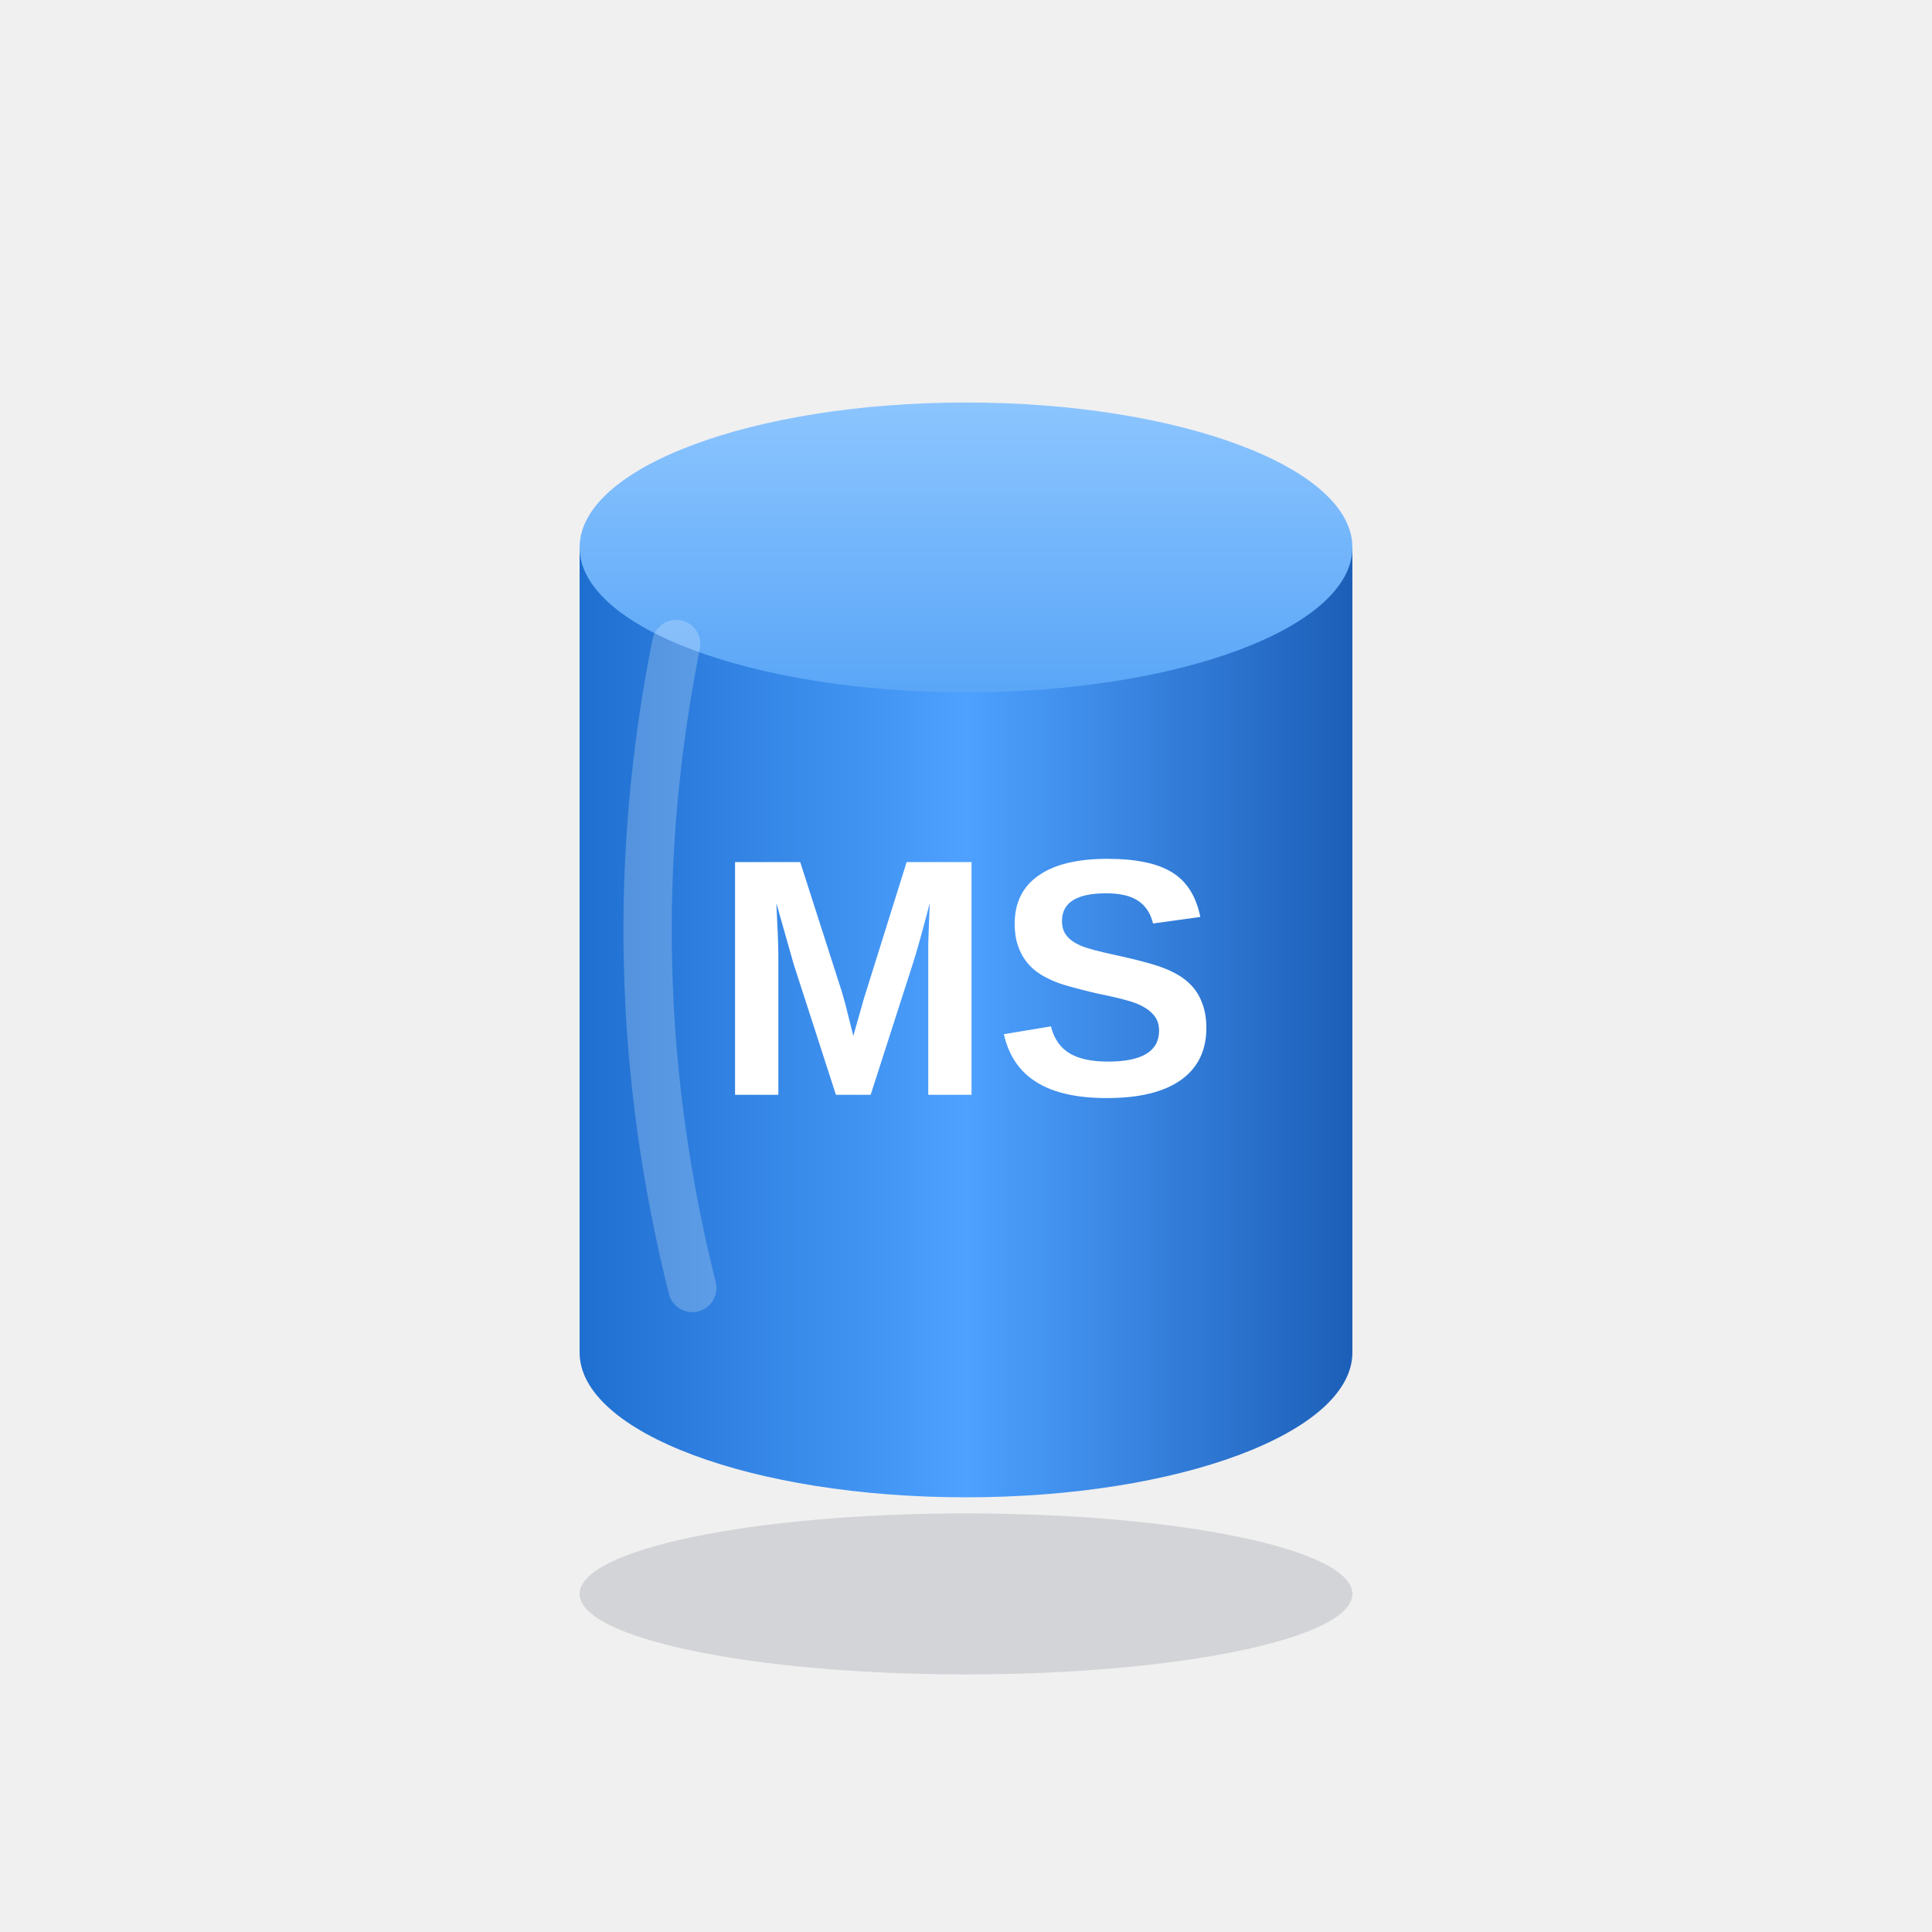
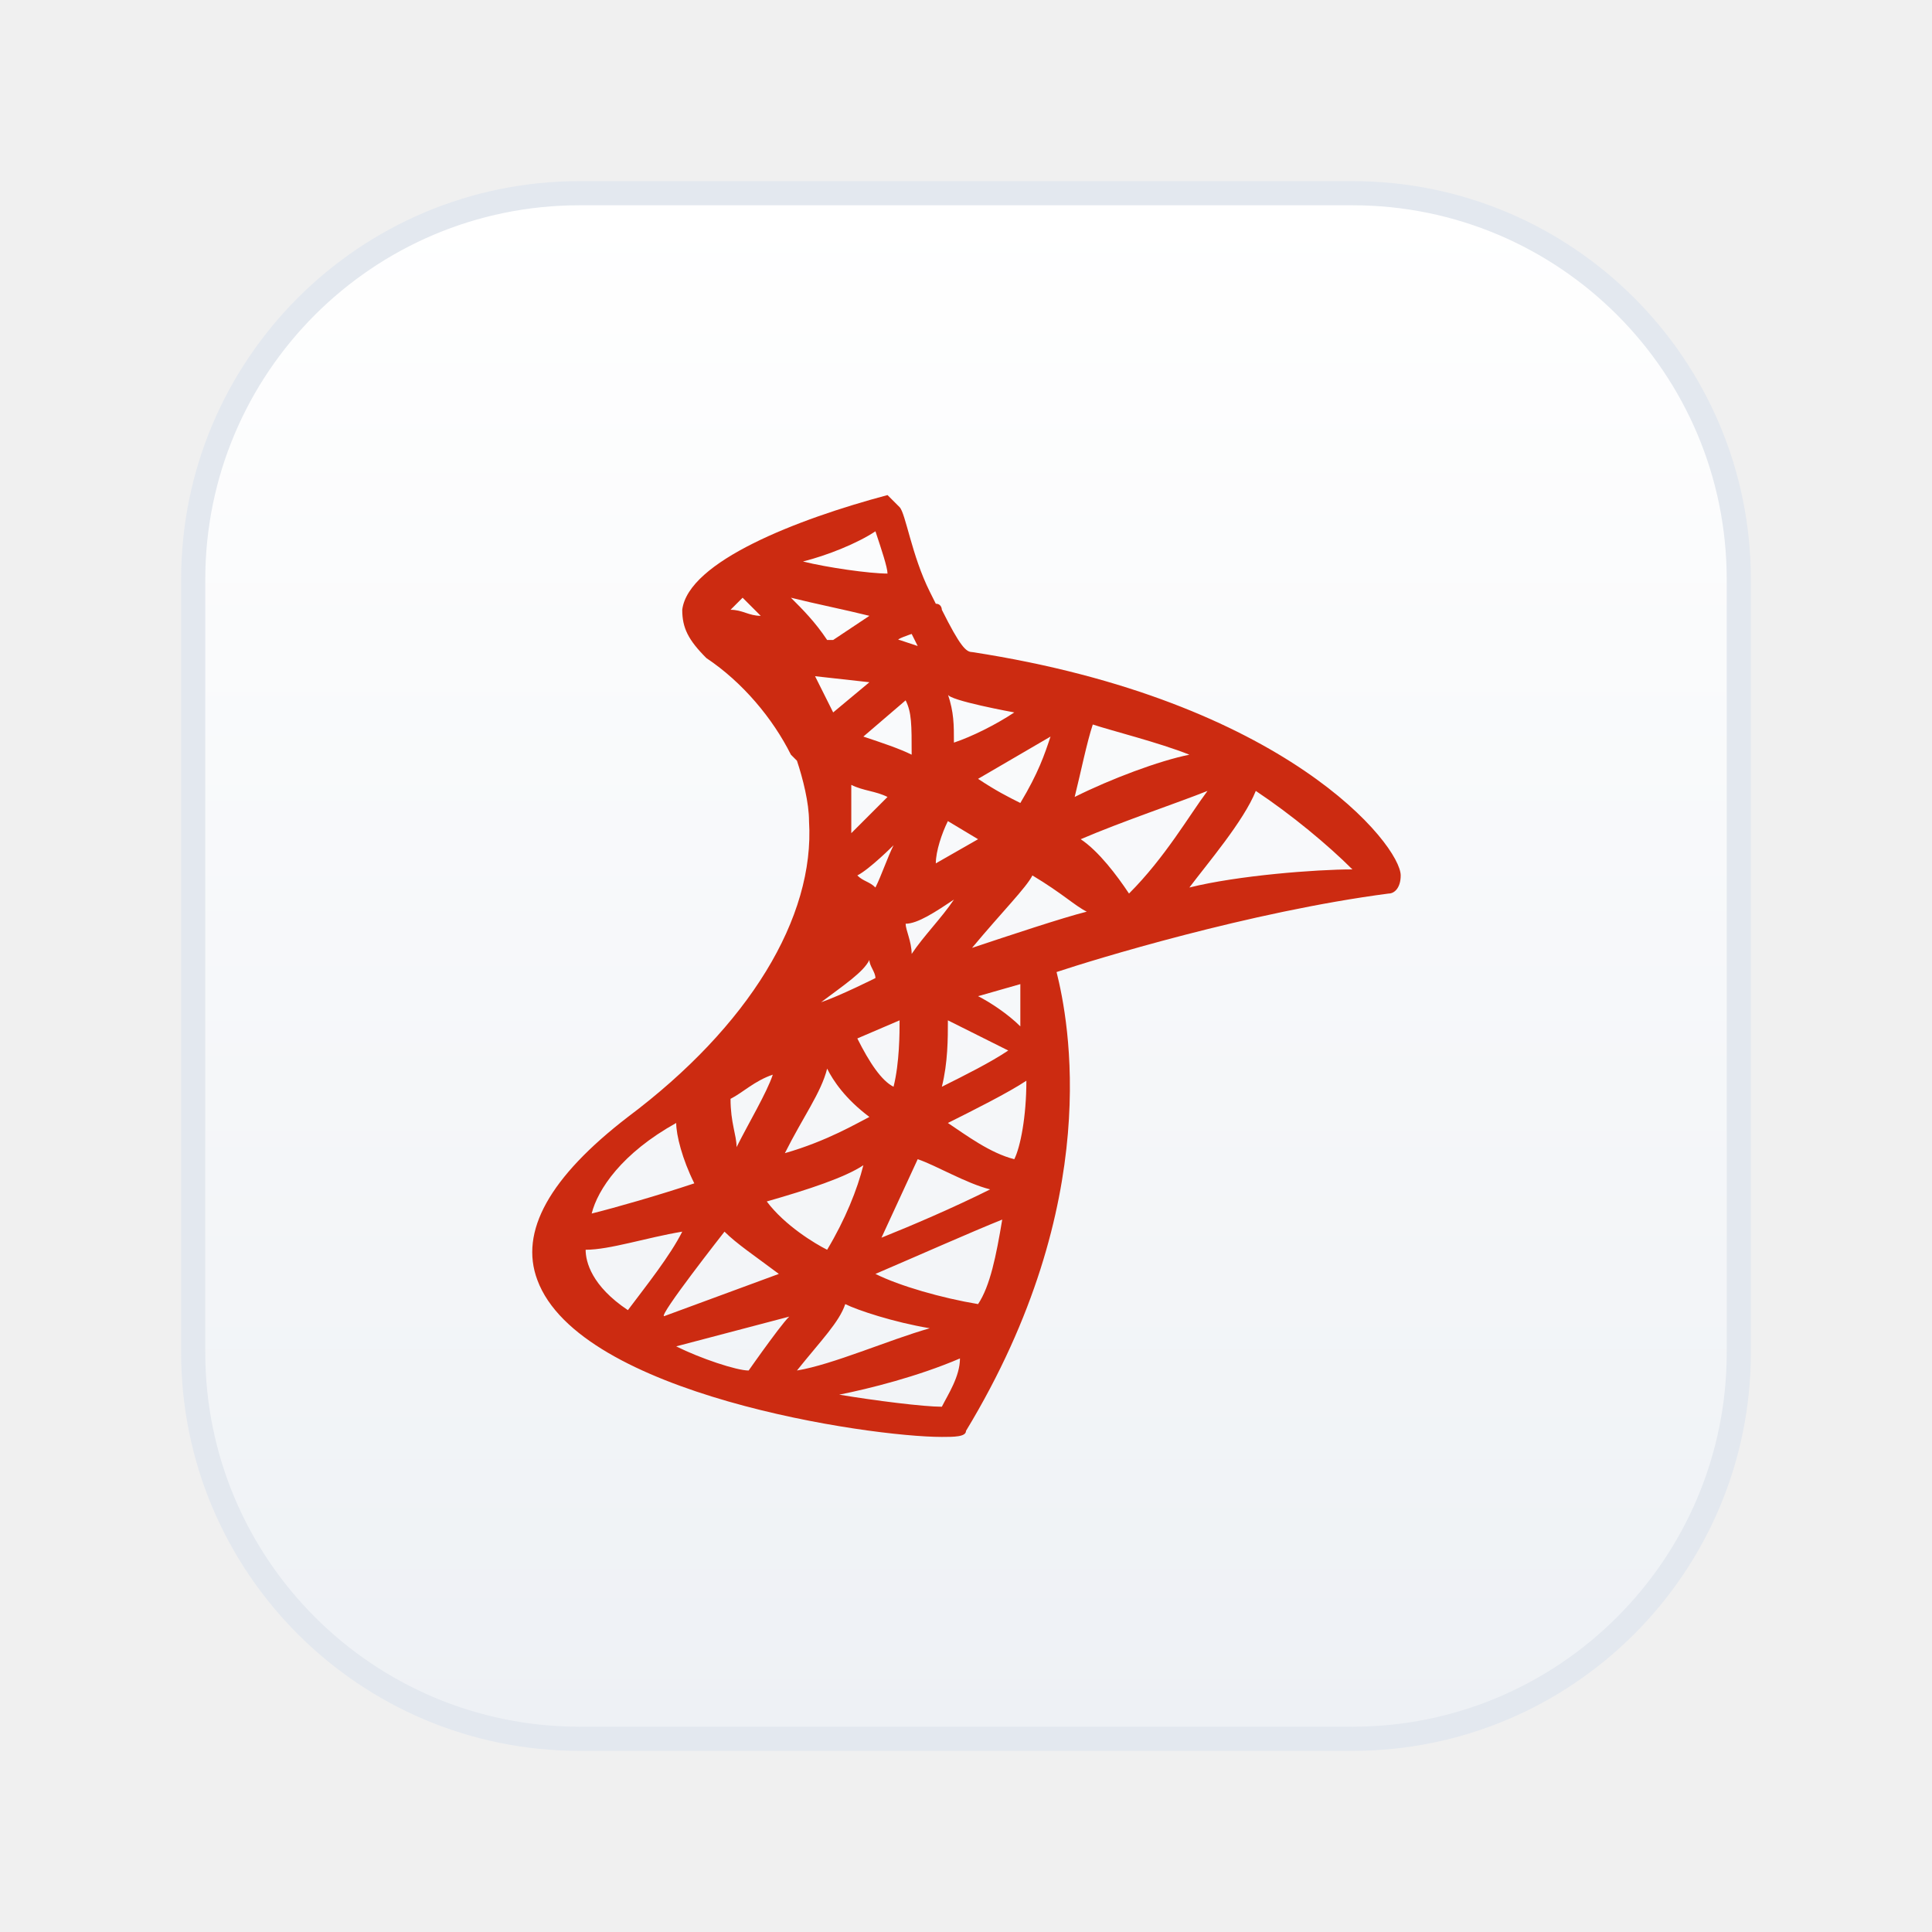
<svg xmlns="http://www.w3.org/2000/svg" viewBox="0 0 120 120">
  <defs>
-     <linearGradient id="cy" x1="0" y1="0" x2="1" y2="0">
-       <stop offset="0" stop-color="#1f6fd0" />
-       <stop offset="0.5" stop-color="#4ea1ff" />
-       <stop offset="1" stop-color="#1c5fb8" />
-     </linearGradient>
-     <linearGradient id="ct" x1="0" y1="0" x2="0" y2="1">
-       <stop offset="0" stop-color="#8cc5ff" />
-       <stop offset="1" stop-color="#5aa6f7" />
+     <linearGradient id="bg" x1="0" y1="0" x2="0" y2="1">
+       <stop offset="0" stop-color="#ffffff" />
+       <stop offset="1" stop-color="#eef1f5" />
    </linearGradient>
  </defs>
-   <ellipse cx="60" cy="99" rx="24" ry="5" fill="#0b1a2e" opacity="0.13" />
-   <path d="M36 34 V84 A24 9 0 0 0 84 84 V34" fill="url(#cy)" />
-   <ellipse cx="60" cy="34" rx="24" ry="9" fill="url(#ct)" />
-   <path d="M42 40 Q38 60 43 80" stroke="#fff" stroke-width="3" opacity="0.22" fill="none" stroke-linecap="round" />
-   <text x="60" y="68" text-anchor="middle" font-size="21" font-weight="700" fill="#fff" font-family="Arial,Helvetica,sans-serif">MS</text>
+   <ellipse cx="60" cy="101" rx="32" ry="5" fill="#0b1a2e" opacity="0.12" />
+   <rect x="12" y="12" width="96" height="96" rx="24" fill="url(#bg)" stroke="#e3e8ef" stroke-width="1.5" />
+   <g transform="translate(28.0,28.0) scale(0.0625)">
+     <path d="M518 200c-6 0-12-6-30-42 0 0 0-6-6-6l-6-12c-18-36-24-78-30-84l-6-6-6-6c-90 24-198 66-204 114 0 18 6 30 24 48 36 24 66 60 84 96l6 6c6 18 12 42 12 60 6 96-60 204-180 294-78 60-108 114-90 162 42 114 330 156 402 156 12 0 24 0 24-6 138-228 102-408 90-456 36-12 192-60 330-78 6 0 12-6 12-18 0-30-114-174-426-222z m-240-42l12-12 18 18c-12 0-18-6-30-6z m360 114c18 6 66 18 96 30-30 6-78 24-114 42 6-24 12-54 18-72z m-78-12c-18 12-42 24-60 30 0-18 0-30-6-48 0 6 66 18 66 18z m36 24c-6 18-12 36-30 66-12-6-24-12-42-24l72-42z m-102 84l30 18-42 24c0-12 6-30 12-42z m6 78c-12 18-30 36-42 54 0-12-6-24-6-30 12 0 30-12 48-24z m54 150c-18 12-42 24-66 36 6-24 6-48 6-66l60 30z m-30-54l42-12v42c-12-12-30-24-42-30z m-126-162v-48c12 6 24 6 36 12l-36 36z m42 12c-6 12-12 30-18 42-6-6-12-6-18-12 12-6 36-30 36-30z m-24 114c0 6 6 12 6 18 0 0-36 18-54 24 24-18 42-30 48-42z m-54-282l54 6-36 30-18-36z m84 342c0 12 0 42-6 66-12-6-24-24-36-48l42-18z m18 138c18 6 48 24 72 30-36 18-78 36-108 48l36-78z m-6-522l6 12-18-6c-6 0 12-6 12-6z m-6 66c6 12 6 24 6 54-12-6-30-12-48-18l42-36z m-30-168c6 18 12 36 12 42-18 0-60-6-84-12 24-6 54-18 72-30z m-84 66c24 6 54 12 78 18l-36 24h-6c-12-18-24-30-36-42z m36 468c6 12 18 30 42 48-12 6-42 24-84 36 18-36 36-60 42-84z m36 96c-6 24-18 54-36 84-12-6-42-24-60-48 42-12 78-24 96-36z m-90-90c-6 18-24 48-36 72 0-12-6-24-6-48 12-6 24-18 42-24z m-96 48c0 12 6 36 18 60-36 12-78 24-102 30 6-24 30-60 84-90z m-90 126c24 0 60-12 96-18-12 24-36 54-54 78-36-24-42-48-42-60z m138-18c12 12 30 24 54 42l-114 42c-6 0 60-84 60-84z m24 138c-12 0-48-12-72-24l114-30c0-6-42 54-42 54z m96-66c12 6 48 18 84 24-42 12-96 36-132 42 24-30 42-48 48-66z m96 102c-18 0-66-6-102-12 30-6 78-18 120-36 0 18-12 36-18 48z m36-102c-36-6-78-18-102-30 42-18 96-42 126-54-6 36-12 66-24 84z m36-144c-24-6-48-24-66-36 24-12 60-30 78-42 0 36-6 66-12 78z m-42-210c30-36 54-60 60-72 30 18 42 30 54 36-24 6-78 24-114 36z m108-108c42-18 96-36 126-48-18 24-42 66-78 102-12-18-30-42-48-54z m108 48c18-24 54-66 66-96 36 24 72 54 96 78-36 0-114 6-162 18z" fill="#CC2B11" p-id="43247" />
+   </g>
</svg>
